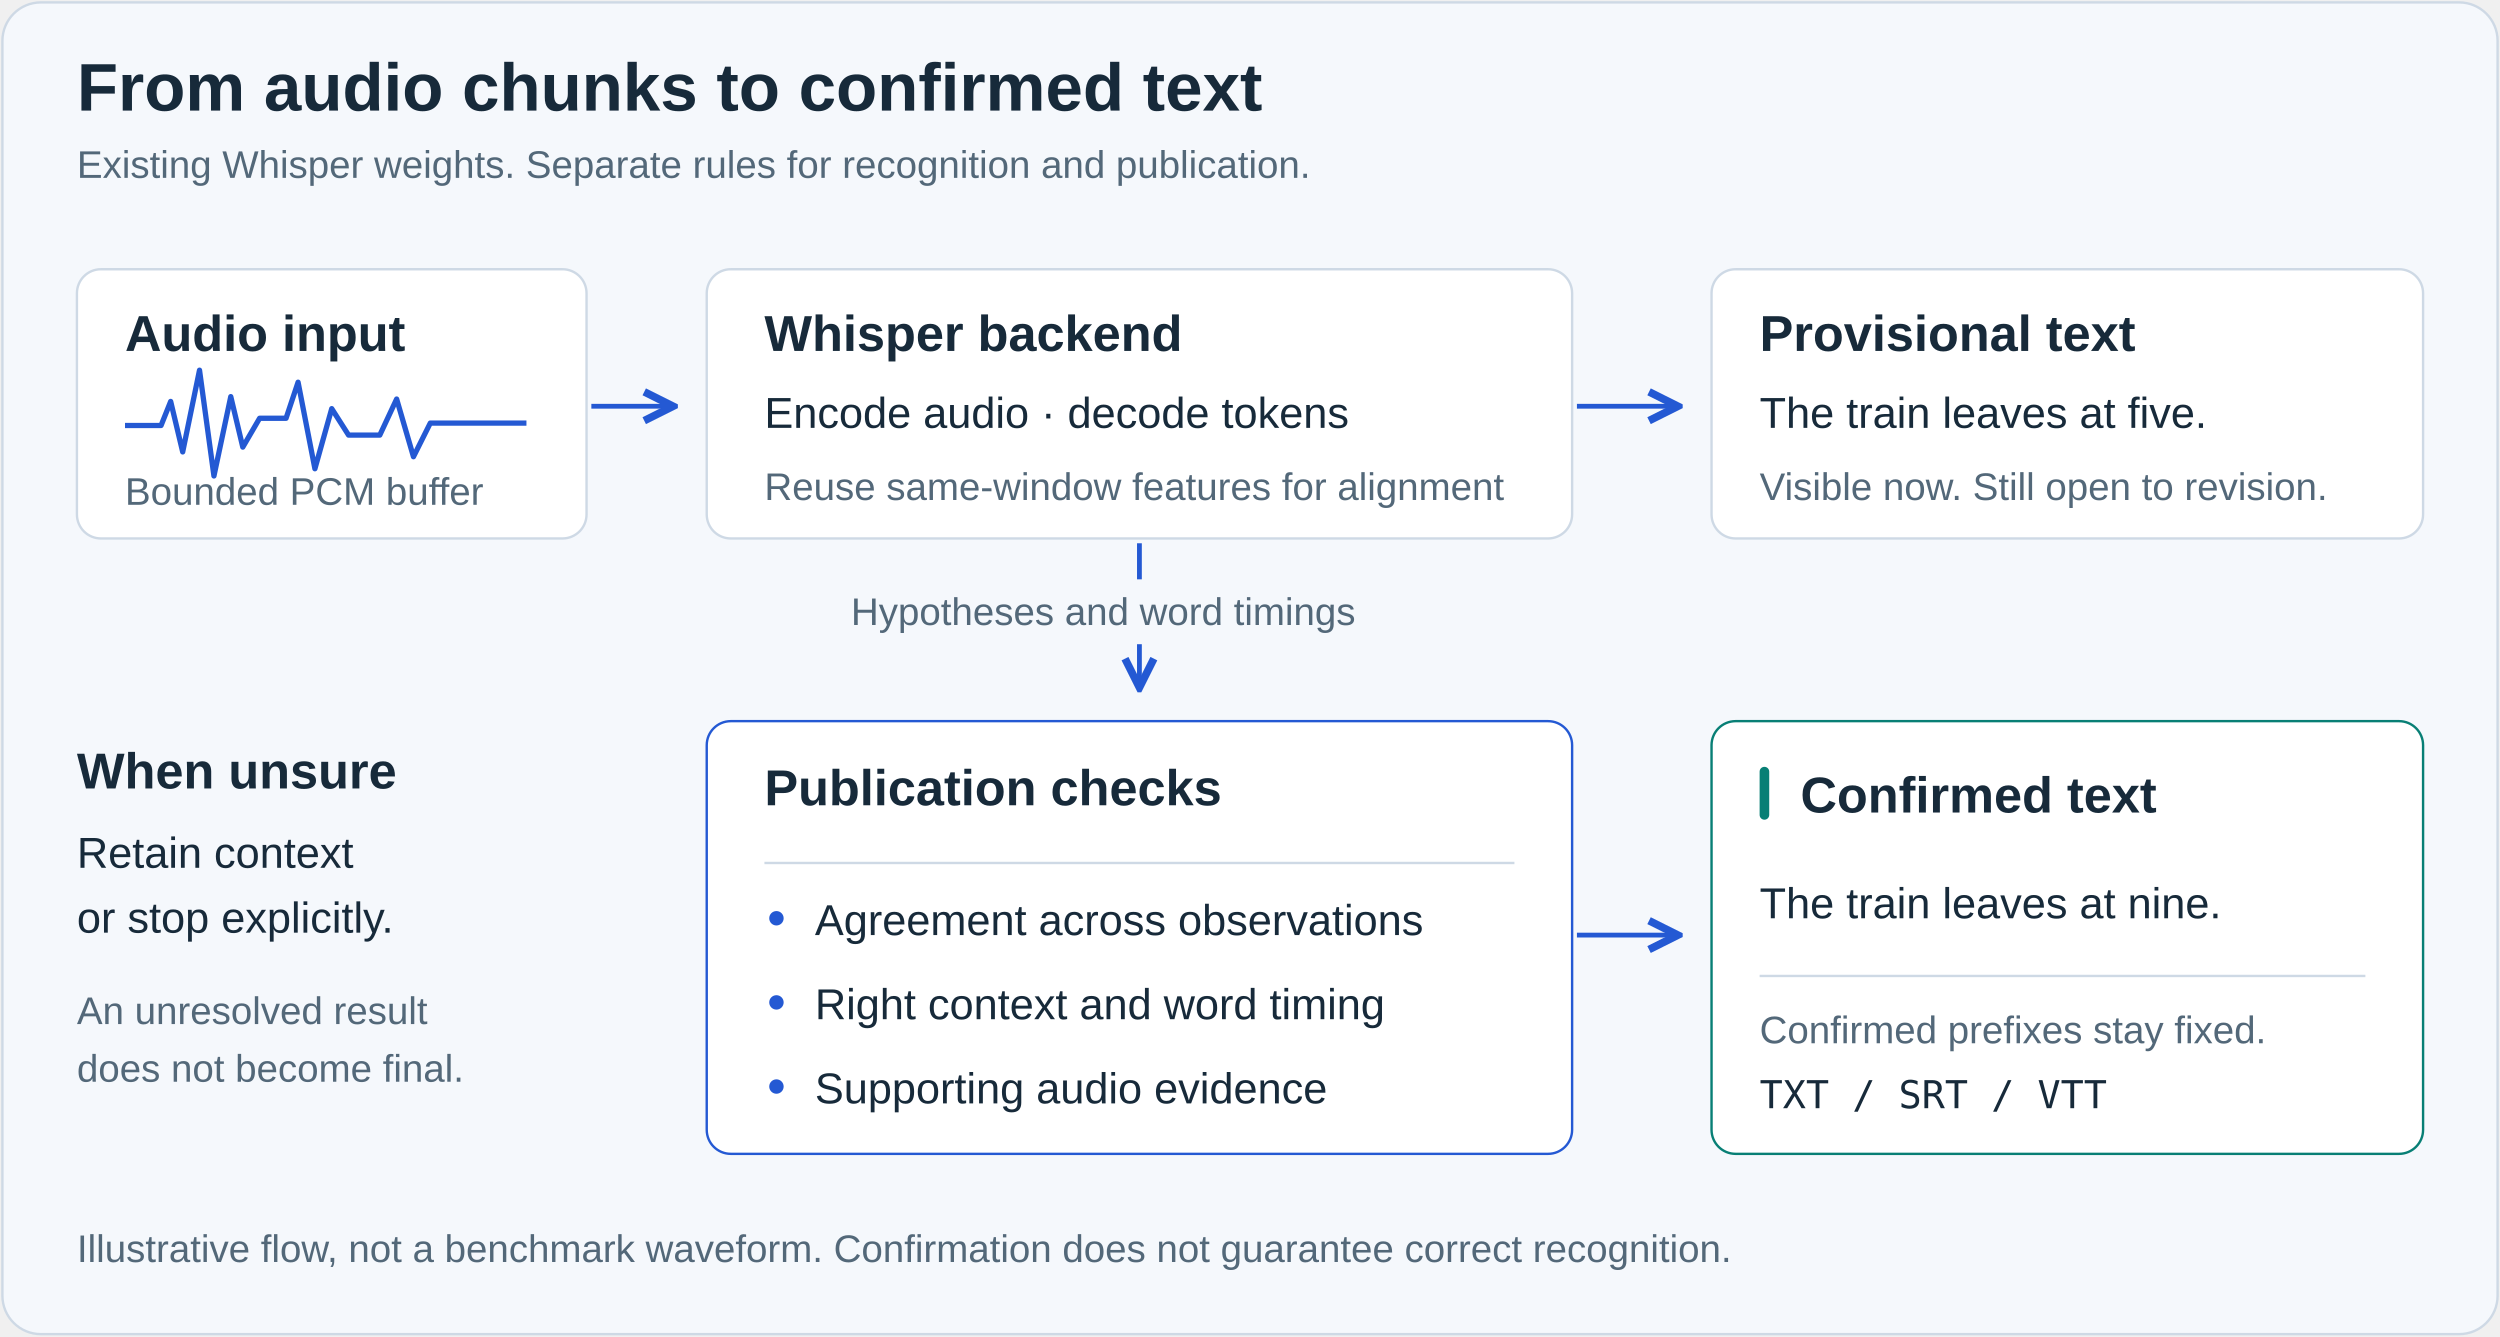
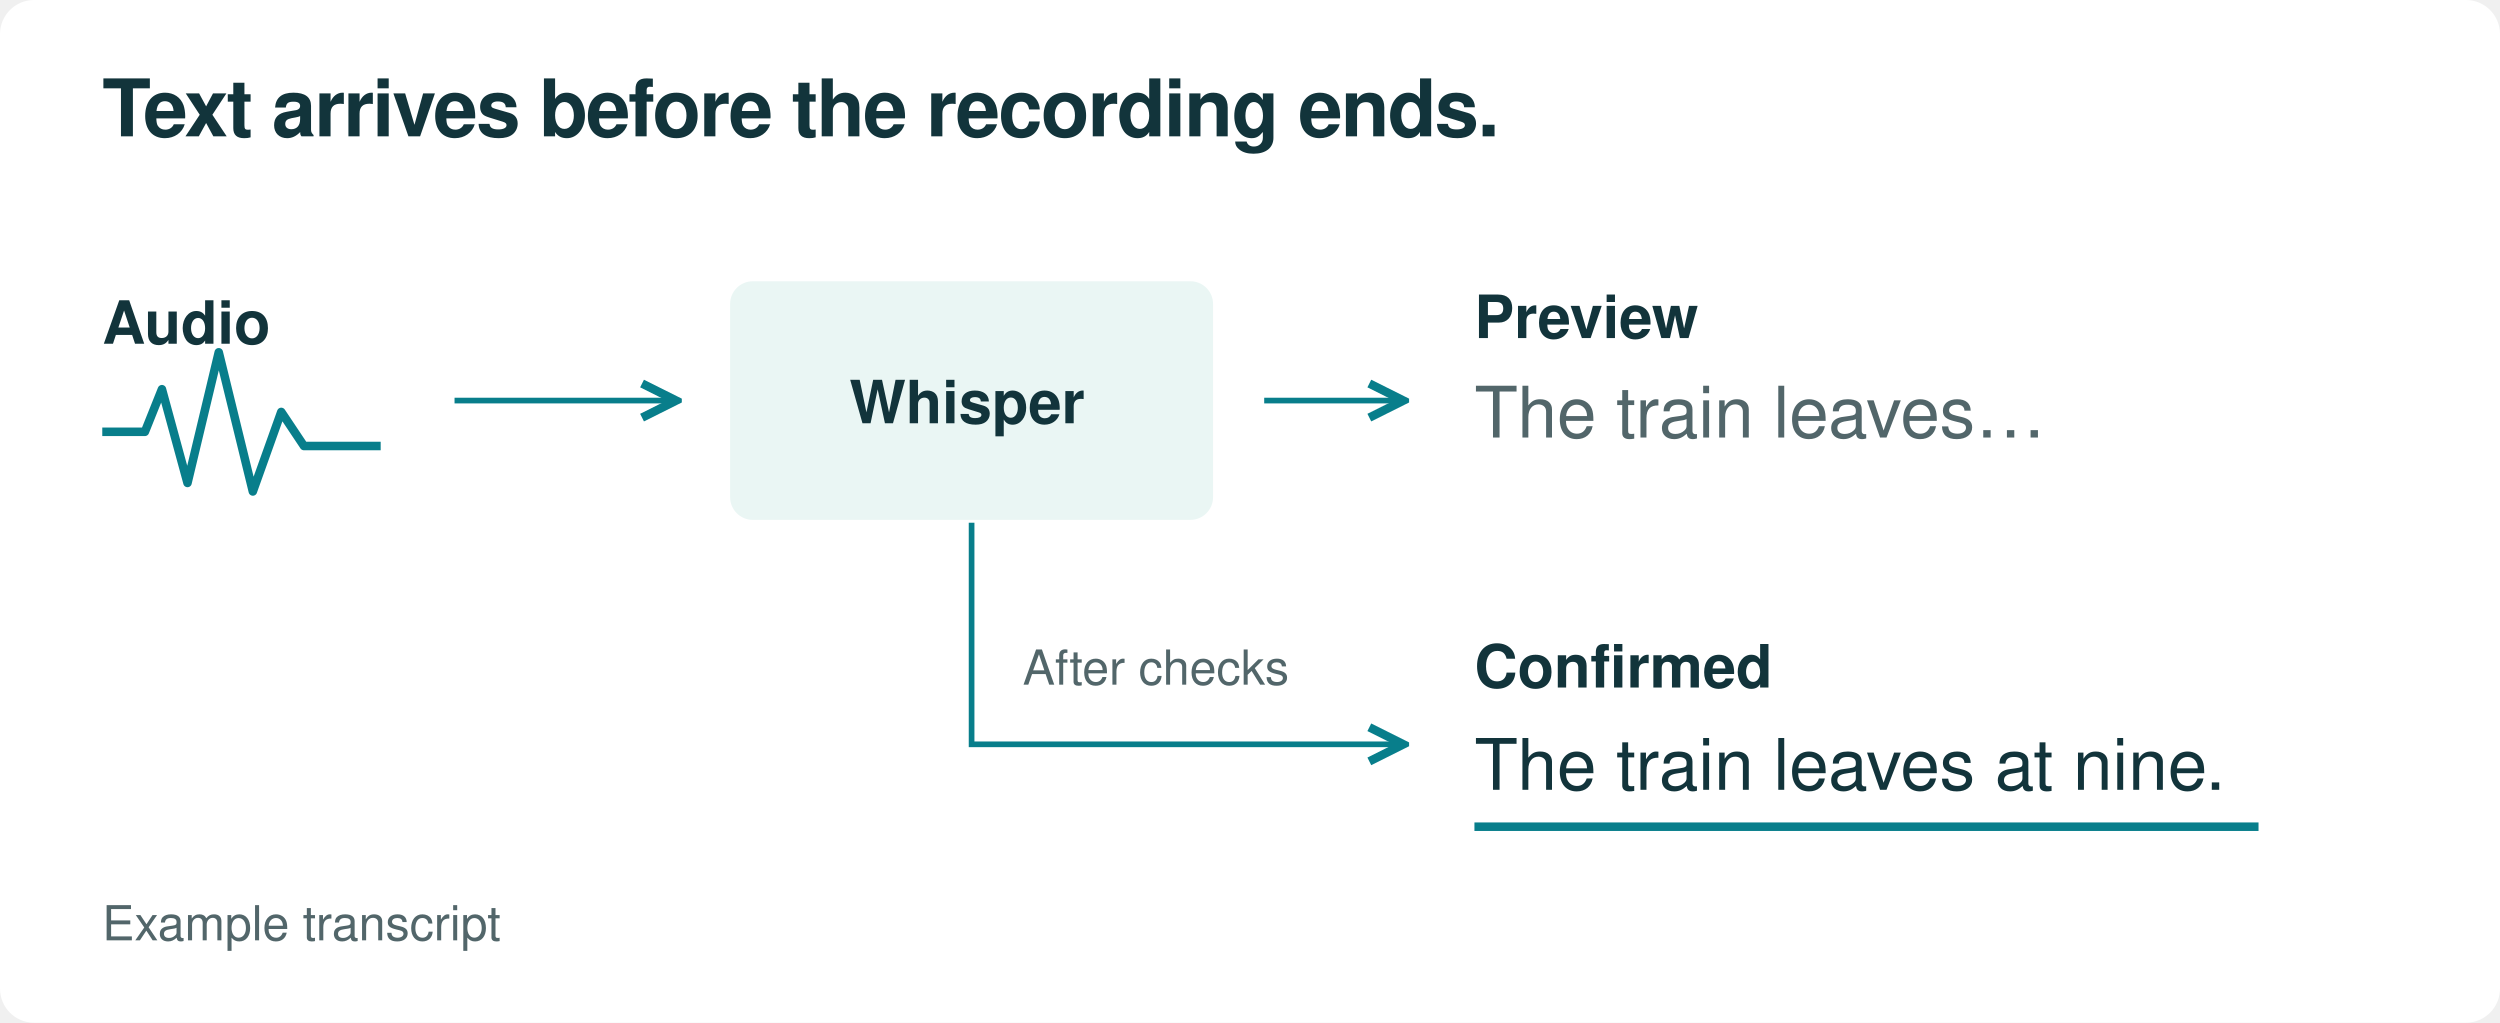
- <svg xmlns="http://www.w3.org/2000/svg" width="1040" height="556" viewBox="0 0 1040 556" role="img" aria-labelledby="title desc">
+ <svg xmlns="http://www.w3.org/2000/svg" width="880" height="360" viewBox="0 0 880 360" role="img" aria-labelledby="title desc">
  <defs>
    <marker id="arrow" markerWidth="8" markerHeight="8" refX="7" refY="4" orient="auto">
-       <path d="M1 1L7 4L1 7" fill="none" stroke="#2459D3" stroke-width="1.6" />
+       <path d="M1 1L7 4L1 7" fill="none" stroke="#087E8B" stroke-width="1.5" />
    </marker>
    <style>
-       text{font-family:'Segoe UI',Arial,sans-serif;fill:#172A3A}
-       .heading{font-family:Bahnschrift,'Segoe UI',Arial,sans-serif;font-size:28px;font-weight:600}
-       .label{font-size:21px;font-weight:600}.body{font-size:18px}.note{font-size:16px;fill:#536879}
-       .mono{font-family:Consolas,'DejaVu Sans Mono',monospace;font-size:16px}
-       .link{fill:none;stroke:#2459D3;stroke-width:2;marker-end:url(#arrow)}
+       text{font-family:'Segoe UI',Helvetica,Arial,sans-serif;fill:#12343B}
+       .title{font-family:'Arial Nova',Helvetica,Arial,sans-serif;font-size:28px;font-weight:700;letter-spacing:-.6px}
+       .label{font-size:21px;font-weight:600}.sample{font-size:25px}.note{font-size:17px;fill:#52666A}
+       .arrow{fill:none;stroke:#087E8B;stroke-width:2;marker-end:url(#arrow)}
    </style>
  </defs>
-   <rect x="1" y="1" width="1038" height="554" rx="16" fill="#F5F8FC" stroke="#CED9E5" />
-   <text class="heading" x="32" y="46">From audio chunks to confirmed text</text>
-   <text class="note" x="32" y="74">Existing Whisper weights. Separate rules for recognition and publication.</text>
-   <rect x="32" y="112" width="212" height="112" rx="10" fill="white" stroke="#CED9E5" />
-   <text class="label" x="52" y="146">Audio input</text>
-   <path d="M52 177H67L71 167L76 188L83 154L89 198L96 165L101 186L108 174H119L124 159L131 195L138 170L145 181H158L165 166L172 190L179 176H219" fill="none" stroke="#2459D3" stroke-width="2.2" stroke-linejoin="round" />
-   <text class="note" x="52" y="210">Bounded PCM buffer</text>
-   <path class="link" d="M246 169H280" />
-   <rect x="294" y="112" width="360" height="112" rx="10" fill="white" stroke="#CED9E5" />
-   <text class="label" x="318" y="146">Whisper backend</text>
-   <text class="body" x="318" y="178">Encode audio · decode tokens</text>
-   <text class="note" x="318" y="208">Reuse same-window features for alignment</text>
-   <path class="link" d="M656 169H698" />
-   <rect x="712" y="112" width="296" height="112" rx="10" fill="white" stroke="#CED9E5" />
-   <text class="label" x="732" y="146">Provisional text</text>
-   <text class="body" x="732" y="178">The train leaves at five.</text>
-   <text class="note" x="732" y="208">Visible now. Still open to revision.</text>
-   <path class="link" d="M474 226V286" />
-   <rect x="342" y="241" width="265" height="27" rx="4" fill="#F5F8FC" />
-   <text class="note" x="354" y="260">Hypotheses and word timings</text>
-   <text class="label" x="32" y="328">When unsure</text>
-   <text class="body" x="32" y="361">Retain context</text>
-   <text class="body" x="32" y="388">or stop explicitly.</text>
-   <text class="note" x="32" y="426">An unresolved result</text>
-   <text class="note" x="32" y="450">does not become final.</text>
-   <rect x="294" y="300" width="360" height="180" rx="10" fill="white" stroke="#2459D3" />
-   <text class="label" x="318" y="335">Publication checks</text>
-   <path d="M318 359H630" stroke="#CED9E5" />
-   <circle cx="323" cy="382" r="3" fill="#2459D3" />
-   <text class="body" x="339" y="389">Agreement across observations</text>
-   <circle cx="323" cy="417" r="3" fill="#2459D3" />
-   <text class="body" x="339" y="424">Right context and word timing</text>
-   <circle cx="323" cy="452" r="3" fill="#2459D3" />
-   <text class="body" x="339" y="459">Supporting audio evidence</text>
-   <path class="link" d="M656 389H698" />
-   <rect x="712" y="300" width="296" height="180" rx="10" fill="white" stroke="#087F75" />
-   <rect x="732" y="319" width="4" height="22" rx="2" fill="#087F75" />
-   <text class="label" x="749" y="338">Confirmed text</text>
-   <text class="body" x="732" y="382">The train leaves at nine.</text>
-   <path d="M732 406H984" stroke="#CED9E5" />
-   <text class="note" x="732" y="434">Confirmed prefixes stay fixed.</text>
-   <text class="mono" x="732" y="461">TXT  /  SRT  /  VTT</text>
-   <text class="note" x="32" y="525">Illustrative flow, not a benchmark waveform. Confirmation does not guarantee correct recognition.</text>
+   <rect width="880" height="360" rx="12" fill="#FFFFFF" />
+   <text class="title" x="36" y="48">Text arrives before the recording ends.</text>
+   <text class="label" x="36" y="121">Audio</text>
+   <path d="M36 152H51L57 137L66 170L77 124L89 173L99 145L107 157H134" fill="none" stroke="#087E8B" stroke-width="3" stroke-linejoin="round" />
+   <path class="arrow" d="M160 141H238" />
+   <rect x="257" y="99" width="170" height="84" rx="8" fill="#EAF6F4" />
+   <text class="label" x="299" y="149">Whisper</text>
+   <path class="arrow" d="M445 141H494" />
+   <text class="label" x="519" y="119">Preview</text>
+   <text class="sample" x="519" y="154" style="fill:#52666A">The train leaves…</text>
+   <path class="arrow" d="M342 184V262H494" />
+   <text class="note" x="360" y="241">After checks</text>
+   <text class="label" x="519" y="242">Confirmed</text>
+   <text class="sample" x="519" y="278">The train leaves at nine.</text>
+   <path d="M519 291H795" stroke="#087E8B" stroke-width="3" />
+   <text class="note" x="36" y="331">Example transcript</text>
</svg>
